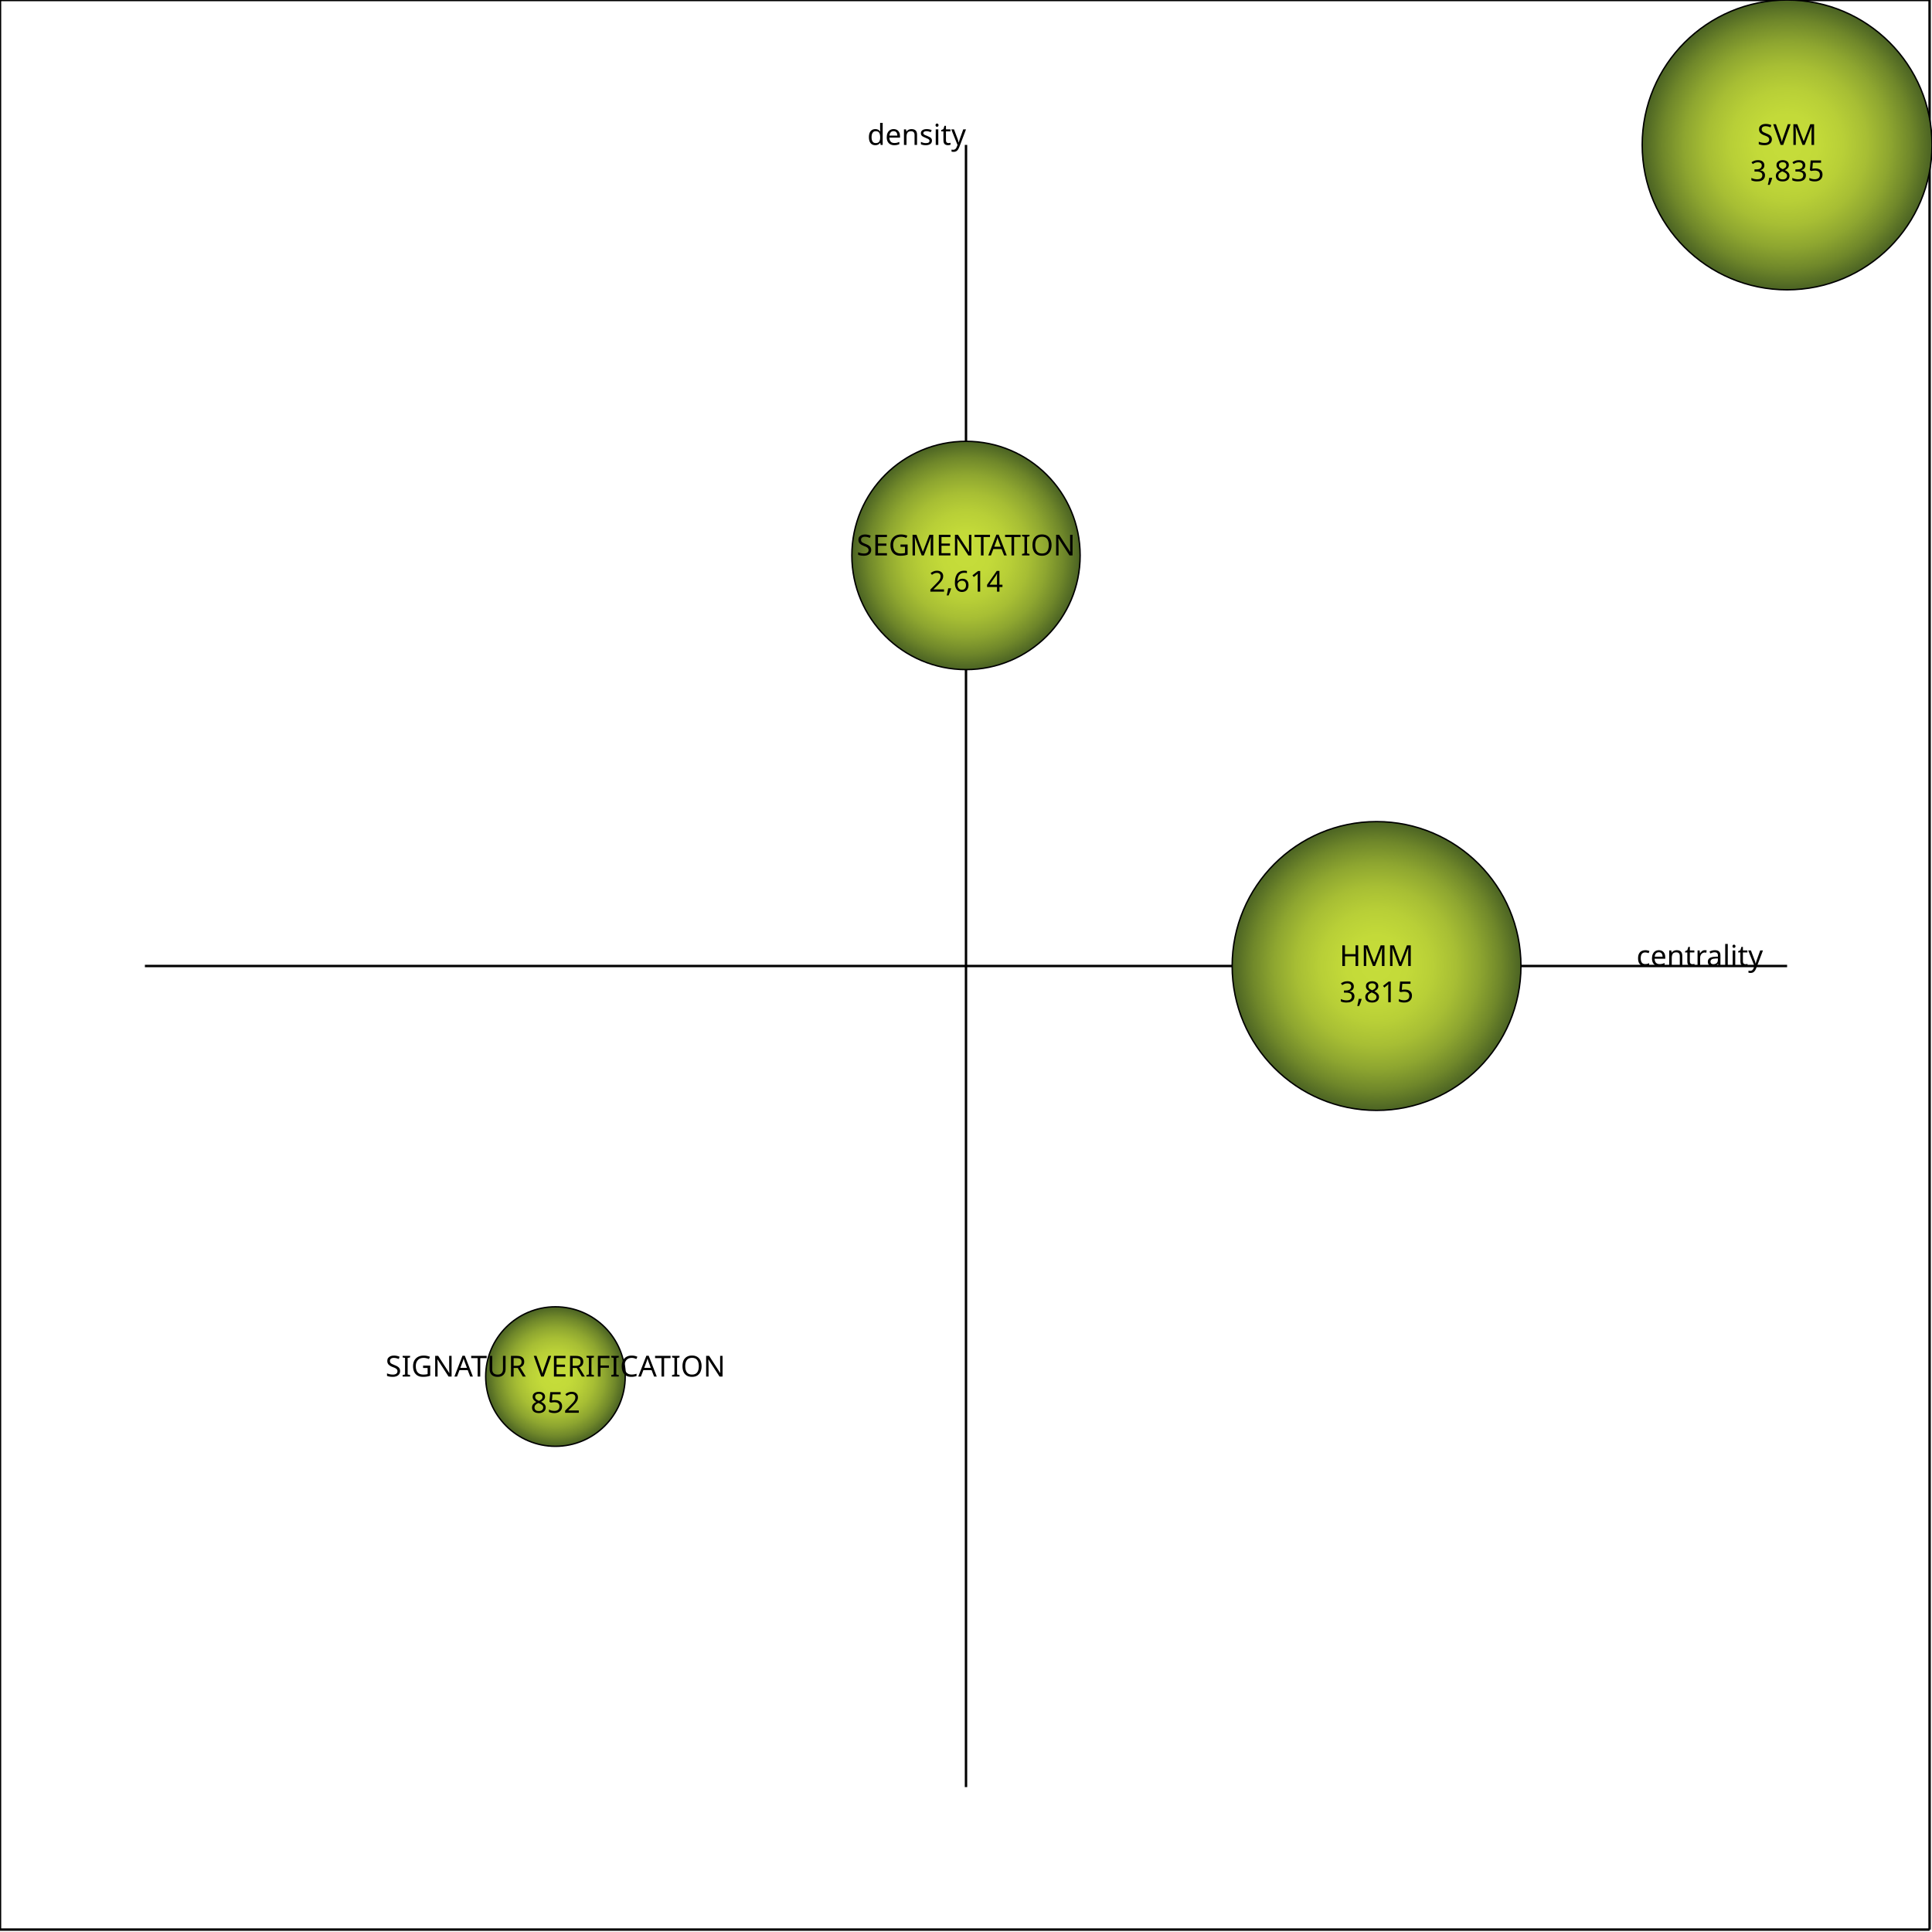
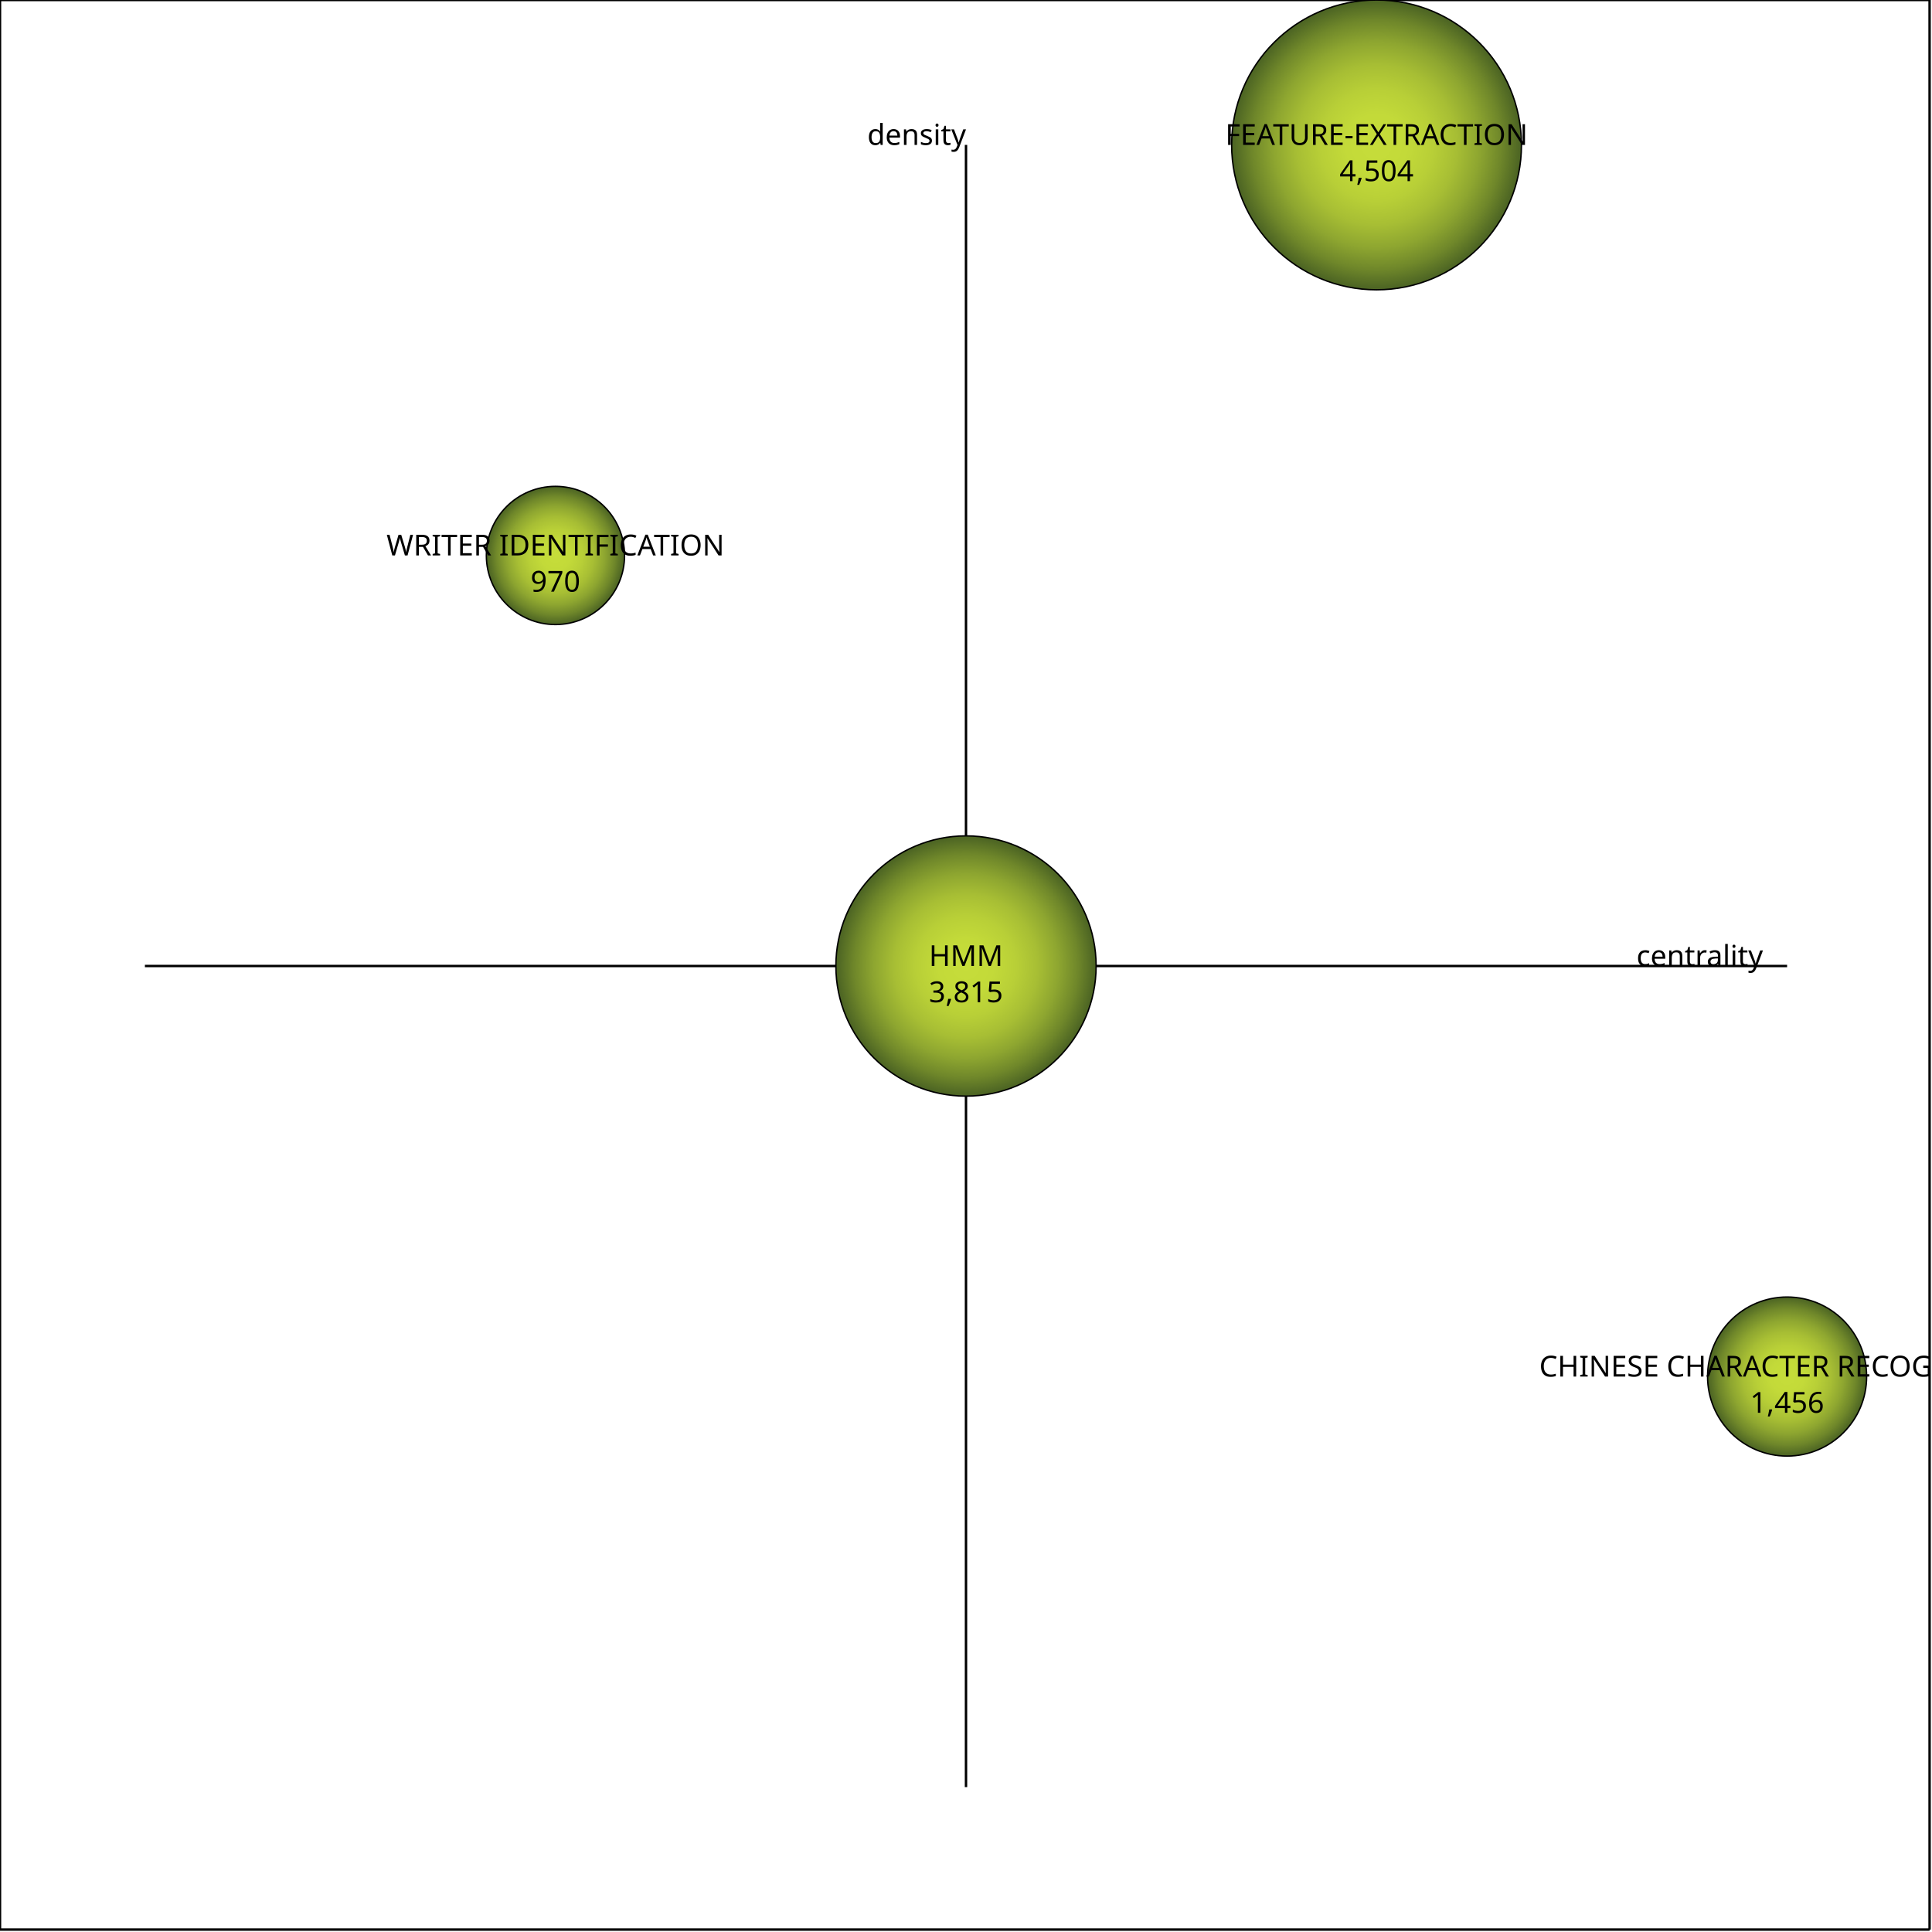
<svg xmlns="http://www.w3.org/2000/svg" xmlns:xlink="http://www.w3.org/1999/xlink" contentScriptType="text/ecmascript" width="800" zoomAndPan="magnify" contentStyleType="text/css" viewBox="0 0 800 800" height="800" preserveAspectRatio="xMidYMid meet" version="1.0">
  <radialGradient xlink:actuate="onLoad" xlink:type="simple" id="sphereTheme" xlink:show="other">
    <stop style="stop-color:#C6DD3A" offset="0" />
    <stop style="stop-color:#C3DA39" offset="0.211" />
    <stop style="stop-color:#B8CF37" offset="0.388" />
    <stop style="stop-color:#A7BE34" offset="0.553" />
    <stop style="stop-color:#8EA630" offset="0.71" />
    <stop style="stop-color:#6F872A" offset="0.861" />
    <stop style="stop-color:#4B6323" offset="1" />
  </radialGradient>
  <line y2="400" stroke-width="1" x1="60" x2="740" stroke="black" y1="400" />
  <line y2="740" stroke-width="1" x1="400" x2="400" stroke="black" y1="60" />
  <text x="730" y="400" id="text23" style="font-size:12px;text-anchor:end;fill:#000000;font-family:Verdana">centrality</text>
  <text x="400" y="60" id="text24" style="font-size:12px;text-anchor:end;fill:#000000;font-family:Verdana">density</text>
  <line y2="0" stroke-width="1" x1="0" x2="799" stroke="black" y1="0" />
  <line y2="799" stroke-width="1" x1="0" x2="799" stroke="black" y1="799" />
  <line y2="799" stroke-width="1" x1="0" x2="0" stroke="black" y1="0" />
  <line y2="799" stroke-width="1" x1="799" x2="799" stroke="black" y1="0" />
-   <circle id="circle15" r="60.0" style="opacity:1;fill:url(#sphereTheme);fill-opacity:1;fill-rule:nonzero;stroke:#000000;stroke-width:0.582;stroke-linecap:round;stroke-linejoin:miter;stroke-miterlimit:4;stroke-dasharray:none;stroke-dashoffset:0;stroke-opacity:1" cx="740.0" cy="60.0" />
-   <text x="740.0" y="60.0" id="text23" style="font-size:12px;text-anchor:middle;fill:#000000;font-family:Verdana">SVM<tspan x="740.0" id="text25" y="75.0">3,835</tspan>
+   <circle id="circle15" r="60.0" style="opacity:1;fill:url(#sphereTheme);fill-opacity:1;fill-rule:nonzero;stroke:#000000;stroke-width:0.582;stroke-linecap:round;stroke-linejoin:miter;stroke-miterlimit:4;stroke-dasharray:none;stroke-dashoffset:0;stroke-opacity:1" cx="570.0" cy="60.0" />
+   <text x="570.0" y="60.0" id="text23" style="font-size:12px;text-anchor:middle;fill:#000000;font-family:Verdana">FEATURE-EXTRACTION<tspan x="570.0" id="text25" y="75.0">4,504</tspan>
  </text>
-   <circle id="circle15" r="59.791" style="opacity:1;fill:url(#sphereTheme);fill-opacity:1;fill-rule:nonzero;stroke:#000000;stroke-width:0.582;stroke-linecap:round;stroke-linejoin:miter;stroke-miterlimit:4;stroke-dasharray:none;stroke-dashoffset:0;stroke-opacity:1" cx="570.0" cy="400.0" />
-   <text x="570.0" y="400.0" id="text23" style="font-size:12px;text-anchor:middle;fill:#000000;font-family:Verdana">HMM<tspan x="570.0" id="text25" y="415.0">3,815</tspan>
+   <circle id="circle15" r="53.881" style="opacity:1;fill:url(#sphereTheme);fill-opacity:1;fill-rule:nonzero;stroke:#000000;stroke-width:0.582;stroke-linecap:round;stroke-linejoin:miter;stroke-miterlimit:4;stroke-dasharray:none;stroke-dashoffset:0;stroke-opacity:1" cx="400.0" cy="400.0" />
+   <text x="400.0" y="400.0" id="text23" style="font-size:12px;text-anchor:middle;fill:#000000;font-family:Verdana">HMM<tspan x="400.0" id="text25" y="415.0">3,815</tspan>
  </text>
-   <circle id="circle15" r="47.265" style="opacity:1;fill:url(#sphereTheme);fill-opacity:1;fill-rule:nonzero;stroke:#000000;stroke-width:0.582;stroke-linecap:round;stroke-linejoin:miter;stroke-miterlimit:4;stroke-dasharray:none;stroke-dashoffset:0;stroke-opacity:1" cx="400.0" cy="230.0" />
-   <text x="400.0" y="230.0" id="text23" style="font-size:12px;text-anchor:middle;fill:#000000;font-family:Verdana">SEGMENTATION<tspan x="400.0" id="text25" y="245.0">2,614</tspan>
+   <circle id="circle15" r="32.931" style="opacity:1;fill:url(#sphereTheme);fill-opacity:1;fill-rule:nonzero;stroke:#000000;stroke-width:0.582;stroke-linecap:round;stroke-linejoin:miter;stroke-miterlimit:4;stroke-dasharray:none;stroke-dashoffset:0;stroke-opacity:1" cx="740.0" cy="570.0" />
+   <text x="740.0" y="570.0" id="text23" style="font-size:12px;text-anchor:middle;fill:#000000;font-family:Verdana">CHINESE CHARACTER RECOGNITION<tspan x="740.0" id="text25" y="585.0">1,456</tspan>
  </text>
-   <circle id="circle15" r="28.887" style="opacity:1;fill:url(#sphereTheme);fill-opacity:1;fill-rule:nonzero;stroke:#000000;stroke-width:0.582;stroke-linecap:round;stroke-linejoin:miter;stroke-miterlimit:4;stroke-dasharray:none;stroke-dashoffset:0;stroke-opacity:1" cx="230.0" cy="570.0" />
-   <text x="230.0" y="570.0" id="text23" style="font-size:12px;text-anchor:middle;fill:#000000;font-family:Verdana">SIGNATUR VERIFICATION<tspan x="230.0" id="text25" y="585.0">852</tspan>
+   <circle id="circle15" r="28.615" style="opacity:1;fill:url(#sphereTheme);fill-opacity:1;fill-rule:nonzero;stroke:#000000;stroke-width:0.582;stroke-linecap:round;stroke-linejoin:miter;stroke-miterlimit:4;stroke-dasharray:none;stroke-dashoffset:0;stroke-opacity:1" cx="230.0" cy="230.0" />
+   <text x="230.0" y="230.0" id="text23" style="font-size:12px;text-anchor:middle;fill:#000000;font-family:Verdana">WRITER IDENTIFICATION<tspan x="230.0" id="text25" y="245.0">970</tspan>
  </text>
</svg>
